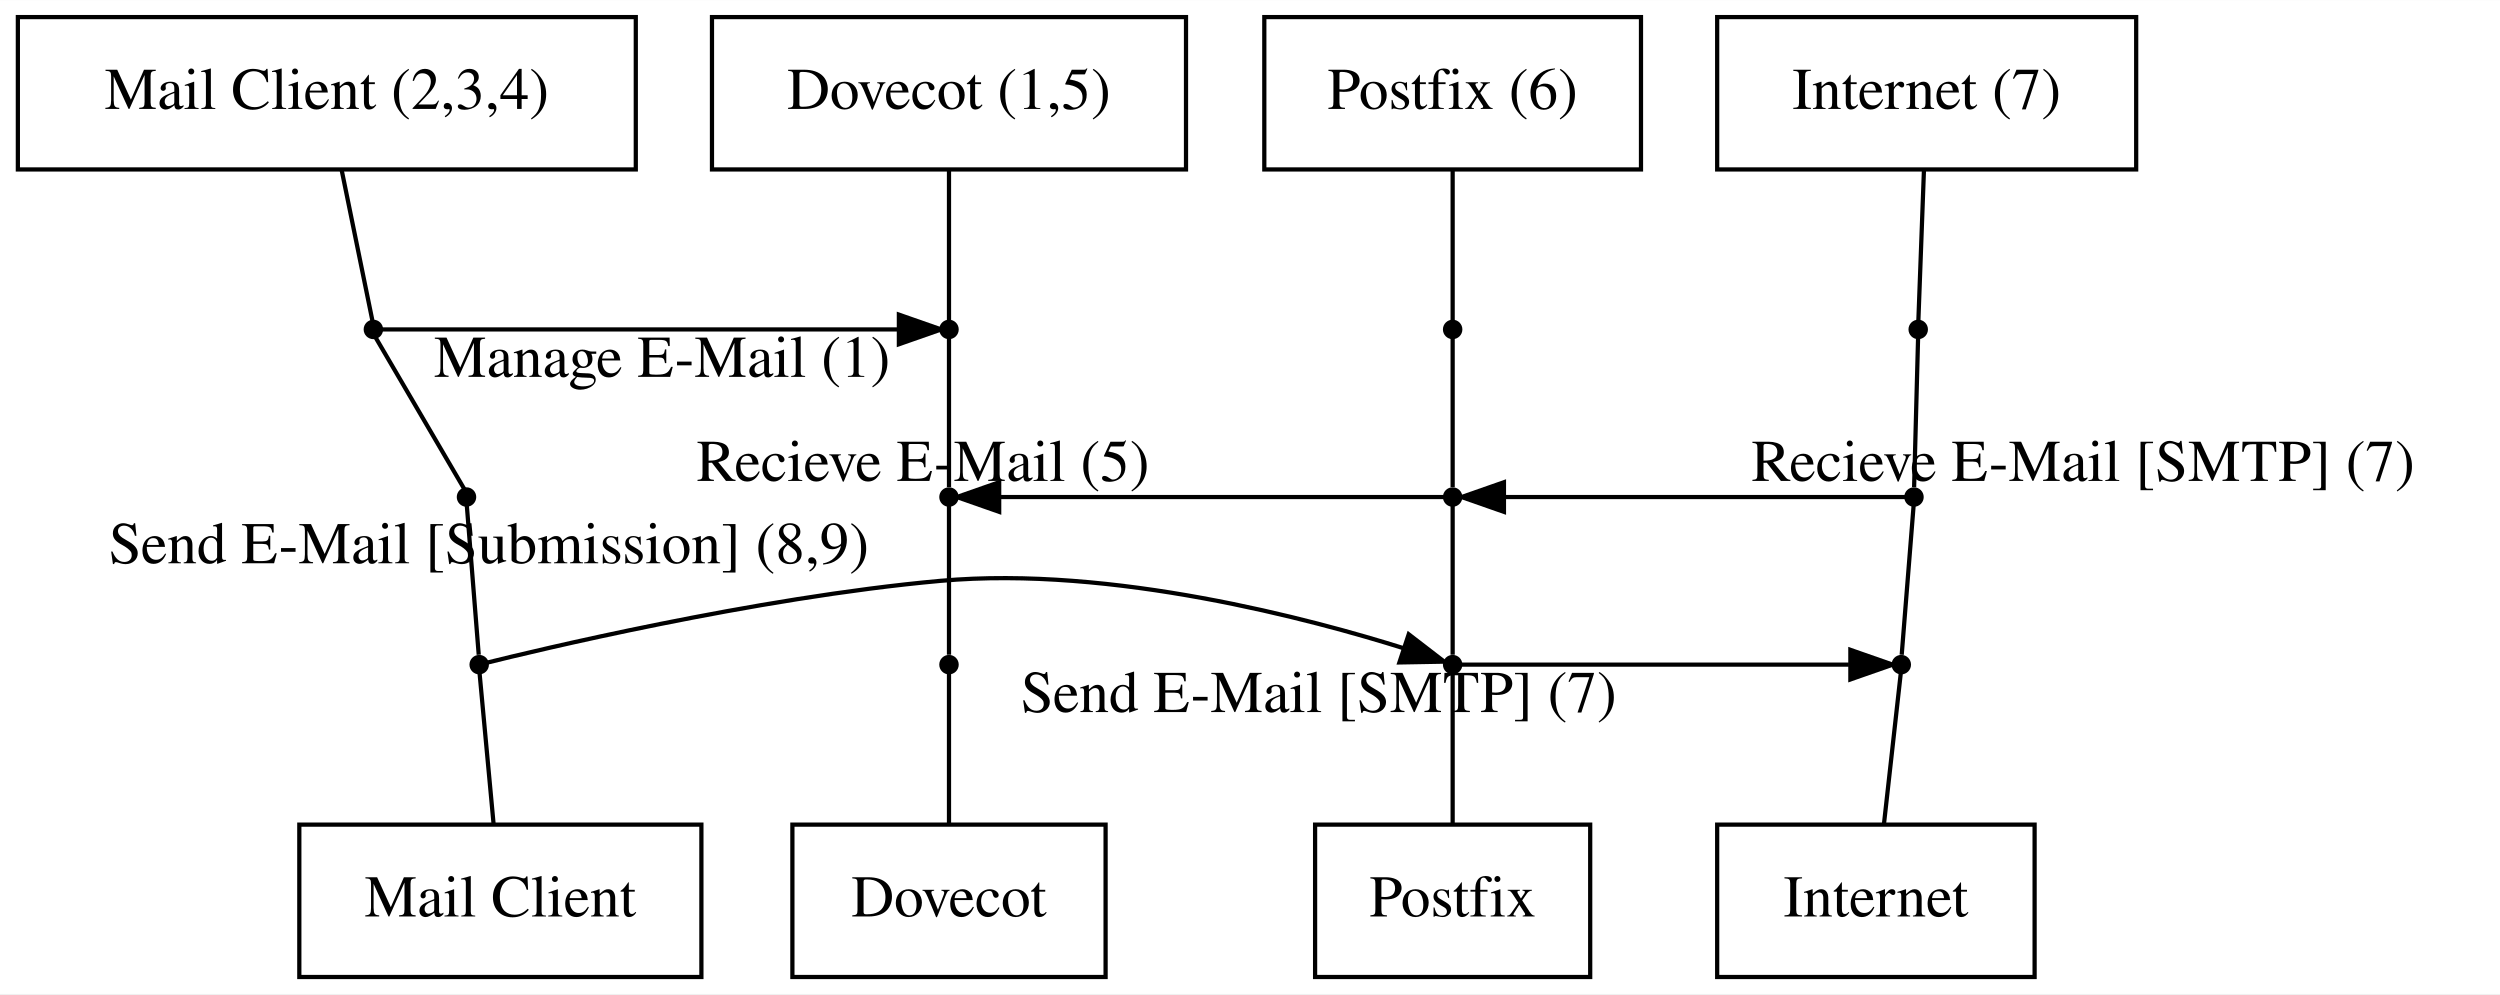
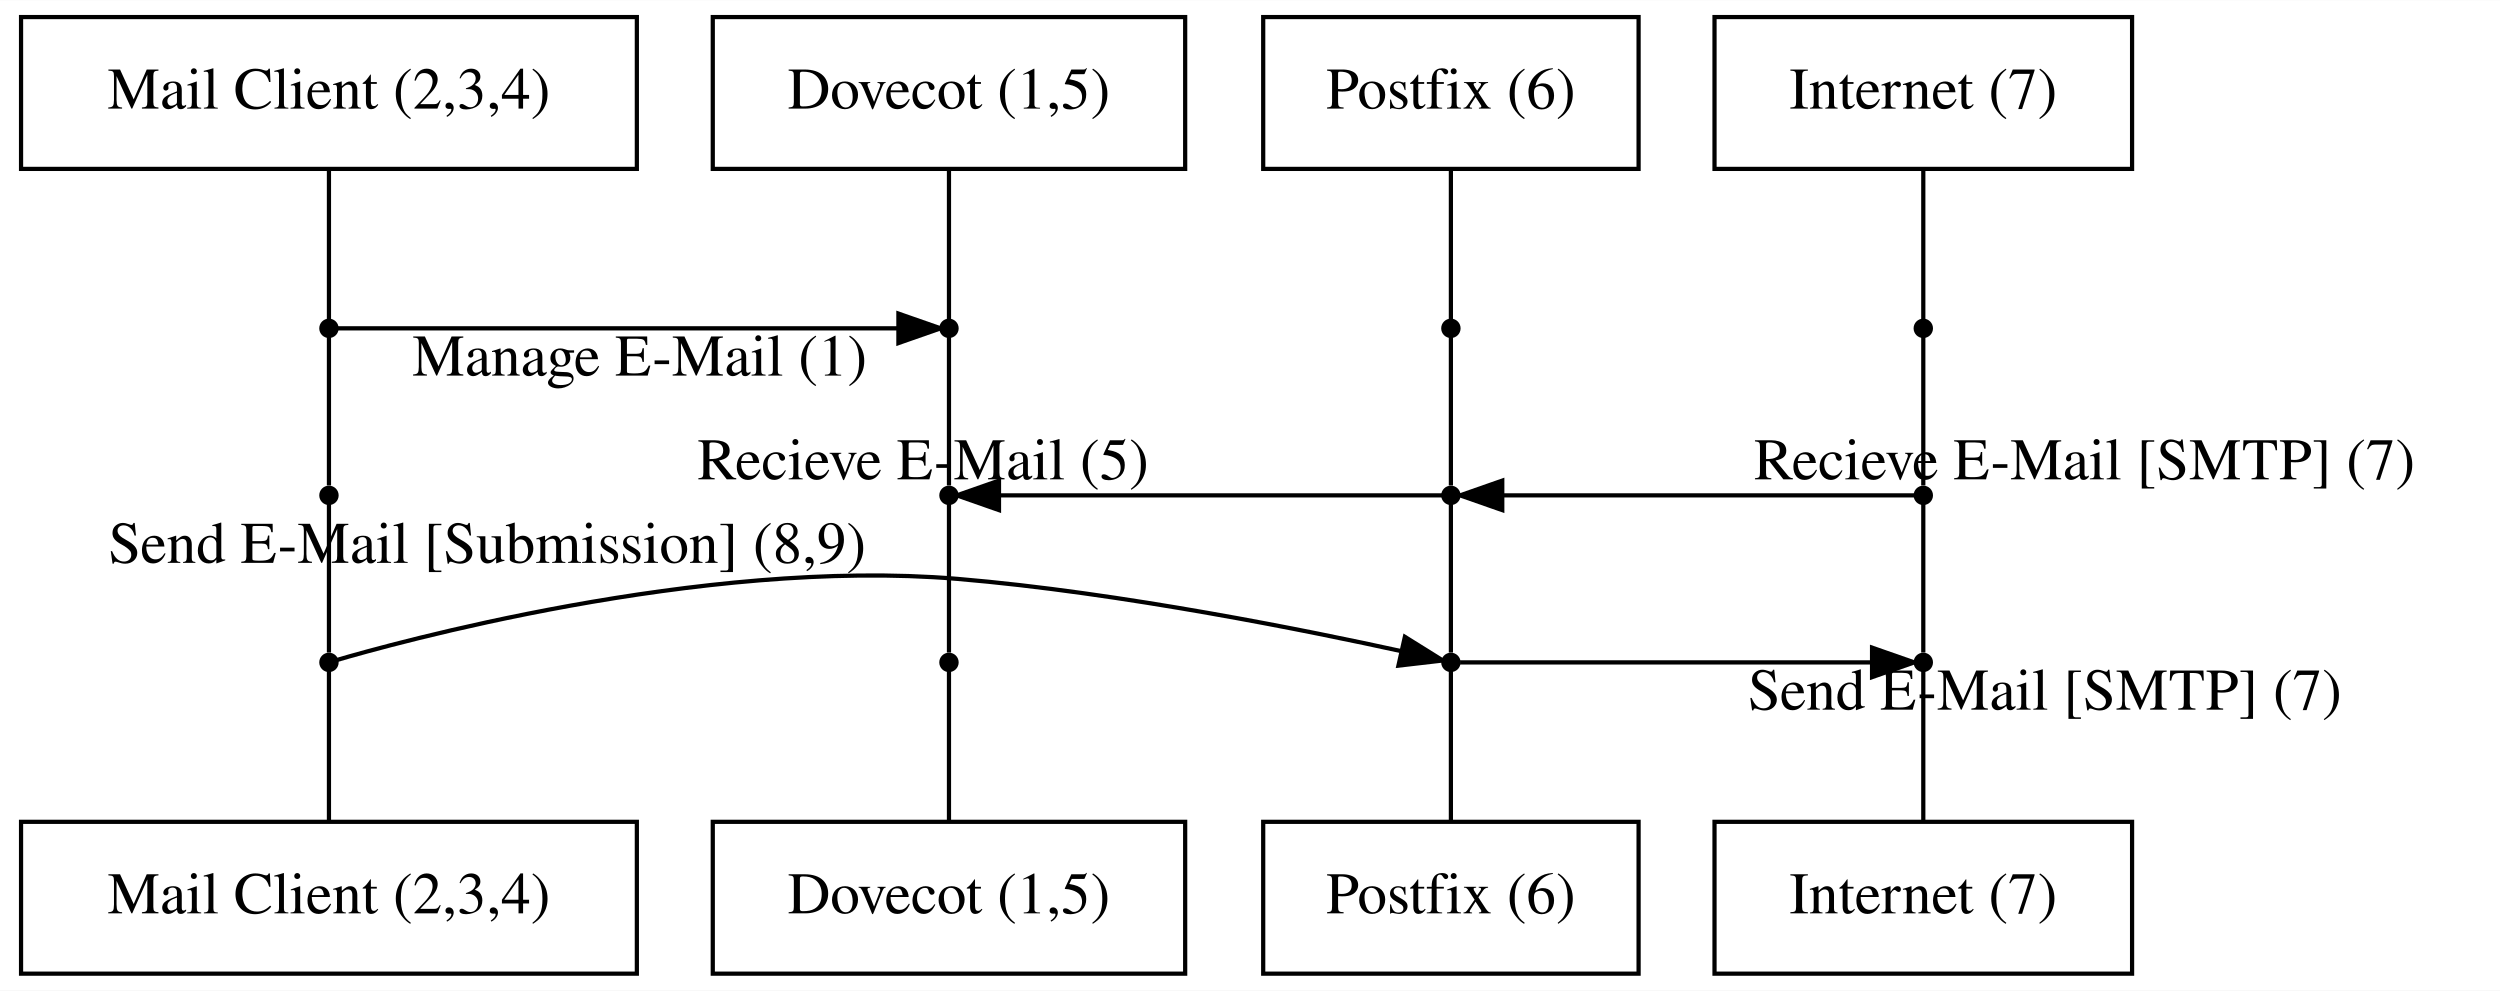
- <svg xmlns="http://www.w3.org/2000/svg" width="591pt" height="235pt" viewBox="0.00 0.00 590.68 234.80">
+ <svg xmlns="http://www.w3.org/2000/svg" width="593pt" height="235pt" viewBox="0.00 0.00 592.72 234.80">
  <g id="graph0" class="graph" transform="scale(1 1) rotate(0) translate(4 230.8)">
-     <polygon fill="white" stroke="transparent" points="-4,4 -4,-230.8 586.68,-230.8 586.68,4 -4,4" />
+     <polygon fill="white" stroke="transparent" points="-4,4 -4,-230.8 588.72,-230.8 588.72,4 -4,4" />
    <g id="node1" class="node">
-       <polygon fill="none" stroke="black" points="146.22,-226.8 0.22,-226.8 0.22,-190.8 146.22,-190.8 146.22,-226.8" />
-       <text text-anchor="middle" x="73.22" y="-205.1" font-family="Times,serif" font-size="14.00">Mail Client (2,3,4)</text>
+       <polygon fill="none" stroke="black" points="146.99,-226.8 0.99,-226.8 0.99,-190.8 146.99,-190.8 146.99,-226.8" />
+       <text text-anchor="middle" x="73.99" y="-205.1" font-family="Times,serif" font-size="14.00">Mail Client (2,3,4)</text>
    </g>
    <g id="node2" class="node">
-       <polygon fill="none" stroke="black" points="276.22,-226.8 164.22,-226.8 164.22,-190.8 276.22,-190.8 276.22,-226.8" />
-       <text text-anchor="middle" x="220.22" y="-205.1" font-family="Times,serif" font-size="14.00">Dovecot (1,5)</text>
+       <polygon fill="none" stroke="black" points="276.99,-226.8 164.99,-226.8 164.99,-190.8 276.99,-190.8 276.99,-226.8" />
+       <text text-anchor="middle" x="220.99" y="-205.1" font-family="Times,serif" font-size="14.00">Dovecot (1,5)</text>
    </g>
    <g id="node9" class="node">
-       <ellipse fill="black" stroke="black" cx="84.22" cy="-153" rx="1.8" ry="1.8" />
+       <ellipse fill="black" stroke="black" cx="73.99" cy="-153" rx="1.8" ry="1.8" />
    </g>
    <g id="edge7" class="edge">
-       <path fill="none" stroke="black" d="M76.7,-190.78C79.52,-176.99 83.16,-159.17 84.02,-154.93" />
+       <path fill="none" stroke="black" d="M73.99,-190.78C73.99,-176.99 73.99,-159.17 73.99,-154.93" />
    </g>
    <g id="node3" class="node">
-       <polygon fill="none" stroke="black" points="383.72,-226.8 294.72,-226.8 294.72,-190.8 383.72,-190.8 383.72,-226.8" />
-       <text text-anchor="middle" x="339.22" y="-205.1" font-family="Times,serif" font-size="14.00">Postfix (6)</text>
+       <polygon fill="none" stroke="black" points="384.49,-226.8 295.49,-226.8 295.49,-190.8 384.49,-190.8 384.49,-226.8" />
+       <text text-anchor="middle" x="339.99" y="-205.1" font-family="Times,serif" font-size="14.00">Postfix (6)</text>
    </g>
    <g id="node12" class="node">
-       <ellipse fill="black" stroke="black" cx="220.22" cy="-153" rx="1.8" ry="1.8" />
+       <ellipse fill="black" stroke="black" cx="220.99" cy="-153" rx="1.8" ry="1.8" />
    </g>
    <g id="edge11" class="edge">
-       <path fill="none" stroke="black" d="M220.22,-190.78C220.22,-176.99 220.22,-159.17 220.22,-154.93" />
+       <path fill="none" stroke="black" d="M220.99,-190.78C220.99,-176.99 220.99,-159.17 220.99,-154.93" />
    </g>
    <g id="node4" class="node">
-       <polygon fill="none" stroke="black" points="500.72,-226.8 401.72,-226.8 401.72,-190.8 500.72,-190.8 500.72,-226.8" />
-       <text text-anchor="middle" x="451.22" y="-205.1" font-family="Times,serif" font-size="14.00">Internet (7)</text>
+       <polygon fill="none" stroke="black" points="501.49,-226.8 402.49,-226.8 402.49,-190.8 501.49,-190.8 501.49,-226.8" />
+       <text text-anchor="middle" x="451.99" y="-205.1" font-family="Times,serif" font-size="14.00">Internet (7)</text>
    </g>
    <g id="node15" class="node">
-       <ellipse fill="black" stroke="black" cx="339.22" cy="-153" rx="1.8" ry="1.8" />
+       <ellipse fill="black" stroke="black" cx="339.99" cy="-153" rx="1.8" ry="1.8" />
    </g>
    <g id="edge15" class="edge">
-       <path fill="none" stroke="black" d="M339.22,-190.78C339.22,-176.99 339.22,-159.17 339.22,-154.93" />
+       <path fill="none" stroke="black" d="M339.99,-190.78C339.99,-176.99 339.99,-159.17 339.99,-154.93" />
    </g>
    <g id="node18" class="node">
-       <ellipse fill="black" stroke="black" cx="449.22" cy="-153" rx="1.8" ry="1.8" />
+       <ellipse fill="black" stroke="black" cx="451.99" cy="-153" rx="1.8" ry="1.8" />
    </g>
    <g id="edge19" class="edge">
-       <path fill="none" stroke="black" d="M450.58,-190.78C450.07,-176.99 449.41,-159.17 449.25,-154.93" />
+       <path fill="none" stroke="black" d="M451.99,-190.78C451.99,-176.99 451.99,-159.17 451.99,-154.93" />
    </g>
    <g id="node5" class="node">
-       <polygon fill="none" stroke="black" points="161.72,-36 66.72,-36 66.72,0 161.72,0 161.72,-36" />
-       <text text-anchor="middle" x="114.22" y="-14.3" font-family="Times,serif" font-size="14.00">Mail Client</text>
+       <polygon fill="none" stroke="black" points="146.99,-36 0.99,-36 0.99,0 146.99,0 146.99,-36" />
+       <text text-anchor="middle" x="73.99" y="-14.3" font-family="Times,serif" font-size="14.00">Mail Client (2,3,4)</text>
    </g>
    <g id="node6" class="node">
-       <polygon fill="none" stroke="black" points="257.22,-36 183.22,-36 183.22,0 257.22,0 257.22,-36" />
-       <text text-anchor="middle" x="220.22" y="-14.3" font-family="Times,serif" font-size="14.00">Dovecot</text>
+       <polygon fill="none" stroke="black" points="276.99,-36 164.99,-36 164.99,0 276.99,0 276.99,-36" />
+       <text text-anchor="middle" x="220.99" y="-14.3" font-family="Times,serif" font-size="14.00">Dovecot (1,5)</text>
    </g>
    <g id="node7" class="node">
-       <polygon fill="none" stroke="black" points="371.72,-36 306.72,-36 306.72,0 371.72,0 371.72,-36" />
-       <text text-anchor="middle" x="339.22" y="-14.3" font-family="Times,serif" font-size="14.00">Postfix</text>
+       <polygon fill="none" stroke="black" points="384.49,-36 295.49,-36 295.49,0 384.49,0 384.49,-36" />
+       <text text-anchor="middle" x="339.99" y="-14.3" font-family="Times,serif" font-size="14.00">Postfix (6)</text>
    </g>
    <g id="node8" class="node">
-       <polygon fill="none" stroke="black" points="476.72,-36 401.72,-36 401.72,0 476.72,0 476.72,-36" />
-       <text text-anchor="middle" x="439.22" y="-14.3" font-family="Times,serif" font-size="14.00">Internet</text>
+       <polygon fill="none" stroke="black" points="501.49,-36 402.49,-36 402.49,0 501.49,0 501.49,-36" />
+       <text text-anchor="middle" x="451.99" y="-14.3" font-family="Times,serif" font-size="14.00">Internet (7)</text>
    </g>
    <g id="node10" class="node">
-       <ellipse fill="black" stroke="black" cx="106.22" cy="-113.4" rx="1.8" ry="1.8" />
+       <ellipse fill="black" stroke="black" cx="73.99" cy="-113.4" rx="1.8" ry="1.8" />
    </g>
    <g id="edge8" class="edge">
-       <path fill="none" stroke="black" d="M84.76,-151.07C87.83,-145.82 102.96,-119.97 105.77,-115.17" />
+       <path fill="none" stroke="black" d="M73.99,-151.07C73.99,-146 73.99,-121.73 73.99,-115.74" />
    </g>
    <g id="edge23" class="edge">
-       <path fill="none" stroke="black" d="M86.08,-153C126.82,-153 167.56,-153 208.3,-153" />
-       <polygon fill="black" stroke="black" points="208.38,-156.5 218.38,-153 208.38,-149.5 208.38,-156.5" />
-       <text text-anchor="middle" x="152.44" y="-141.8" font-family="Times,serif" font-size="14.00">Manage E-Mail (1)</text>
+       <path fill="none" stroke="black" d="M76,-153C120.31,-153 164.63,-153 208.95,-153" />
+       <polygon fill="black" stroke="black" points="209,-156.5 219,-153 209,-149.5 209,-156.5" />
+       <text text-anchor="middle" x="147.67" y="-141.8" font-family="Times,serif" font-size="14.00">Manage E-Mail (1)</text>
    </g>
    <g id="node11" class="node">
-       <ellipse fill="black" stroke="black" cx="109.22" cy="-73.8" rx="1.8" ry="1.8" />
+       <ellipse fill="black" stroke="black" cx="73.99" cy="-73.8" rx="1.8" ry="1.8" />
    </g>
    <g id="edge9" class="edge">
-       <path fill="none" stroke="black" d="M106.29,-111.47C106.69,-106.4 108.63,-82.13 109.11,-76.14" />
+       <path fill="none" stroke="black" d="M73.99,-111.47C73.99,-106.4 73.99,-82.13 73.99,-76.14" />
    </g>
    <g id="edge10" class="edge">
-       <path fill="none" stroke="black" d="M109.3,-71.87C109.69,-67.65 111.33,-50.02 112.61,-36.26" />
+       <path fill="none" stroke="black" d="M73.99,-71.87C73.99,-67.65 73.99,-50.02 73.99,-36.26" />
    </g>
    <g id="node17" class="node">
-       <ellipse fill="black" stroke="black" cx="339.22" cy="-73.8" rx="1.8" ry="1.8" />
+       <ellipse fill="black" stroke="black" cx="339.99" cy="-73.8" rx="1.8" ry="1.8" />
    </g>
    <g id="edge26" class="edge">
-       <path fill="none" stroke="black" d="M111,-74.25C121.28,-76.81 174.16,-89.63 218.22,-93.6 258.79,-97.25 306.32,-84.38 327.73,-77.65" />
-       <polygon fill="black" stroke="black" points="328.84,-80.97 337.23,-74.51 326.64,-74.32 328.84,-80.97" />
-       <text text-anchor="middle" x="111.5" y="-97.75" font-family="Times,serif" font-size="14.00">Send E-Mail [Submission] (8,9)</text>
+       <path fill="none" stroke="black" d="M75.75,-74.33C88.04,-77.94 162.14,-98.71 222.99,-93.6 261.9,-90.33 307.34,-81.05 328.3,-76.45" />
+       <polygon fill="black" stroke="black" points="329.08,-79.86 338.07,-74.25 327.55,-73.03 329.08,-79.86" />
+       <text text-anchor="middle" x="111.5" y="-97.4" font-family="Times,serif" font-size="14.00">Send E-Mail [Submission] (8,9)</text>
    </g>
    <g id="node13" class="node">
-       <ellipse fill="black" stroke="black" cx="220.22" cy="-113.4" rx="1.8" ry="1.8" />
+       <ellipse fill="black" stroke="black" cx="220.99" cy="-113.4" rx="1.8" ry="1.8" />
    </g>
    <g id="edge12" class="edge">
-       <path fill="none" stroke="black" d="M220.22,-151.07C220.22,-146 220.22,-121.73 220.22,-115.74" />
+       <path fill="none" stroke="black" d="M220.99,-151.07C220.99,-146 220.99,-121.73 220.99,-115.74" />
    </g>
    <g id="node14" class="node">
-       <ellipse fill="black" stroke="black" cx="220.22" cy="-73.8" rx="1.8" ry="1.8" />
+       <ellipse fill="black" stroke="black" cx="220.99" cy="-73.8" rx="1.8" ry="1.8" />
    </g>
    <g id="edge13" class="edge">
-       <path fill="none" stroke="black" d="M220.22,-111.47C220.22,-106.4 220.22,-82.13 220.22,-76.14" />
+       <path fill="none" stroke="black" d="M220.99,-111.47C220.99,-106.4 220.99,-82.13 220.99,-76.14" />
    </g>
    <g id="edge14" class="edge">
-       <path fill="none" stroke="black" d="M220.22,-71.87C220.22,-67.65 220.22,-50.02 220.22,-36.26" />
+       <path fill="none" stroke="black" d="M220.99,-71.87C220.99,-67.65 220.99,-50.02 220.99,-36.26" />
    </g>
    <g id="node16" class="node">
-       <ellipse fill="black" stroke="black" cx="339.22" cy="-113.4" rx="1.8" ry="1.8" />
+       <ellipse fill="black" stroke="black" cx="339.99" cy="-113.4" rx="1.8" ry="1.8" />
    </g>
    <g id="edge16" class="edge">
-       <path fill="none" stroke="black" d="M339.22,-151.07C339.22,-146 339.22,-121.73 339.22,-115.74" />
+       <path fill="none" stroke="black" d="M339.99,-151.07C339.99,-146 339.99,-121.73 339.99,-115.74" />
    </g>
    <g id="edge24" class="edge">
-       <path fill="none" stroke="black" d="M337.39,-113.4C302.4,-113.4 267.42,-113.4 232.44,-113.4" />
-       <polygon fill="black" stroke="black" points="232.08,-109.9 222.08,-113.4 232.08,-116.9 232.08,-109.9" />
-       <text text-anchor="middle" x="214.08" y="-117.2" font-family="Times,serif" font-size="14.00">Recieve E-Mail (5)</text>
+       <path fill="none" stroke="black" d="M338.16,-113.4C303.17,-113.4 268.19,-113.4 233.21,-113.4" />
+       <polygon fill="black" stroke="black" points="232.85,-109.9 222.85,-113.4 232.85,-116.9 232.85,-109.9" />
+       <text text-anchor="middle" x="214.85" y="-117.2" font-family="Times,serif" font-size="14.00">Recieve E-Mail (5)</text>
    </g>
    <g id="edge17" class="edge">
-       <path fill="none" stroke="black" d="M339.22,-111.47C339.22,-106.4 339.22,-82.13 339.22,-76.14" />
+       <path fill="none" stroke="black" d="M339.99,-111.47C339.99,-106.4 339.99,-82.13 339.99,-76.14" />
    </g>
    <g id="edge18" class="edge">
-       <path fill="none" stroke="black" d="M339.22,-71.87C339.22,-67.65 339.22,-50.02 339.22,-36.26" />
+       <path fill="none" stroke="black" d="M339.99,-71.87C339.99,-67.65 339.99,-50.02 339.99,-36.26" />
    </g>
    <g id="node20" class="node">
-       <ellipse fill="black" stroke="black" cx="445.22" cy="-73.8" rx="1.8" ry="1.8" />
+       <ellipse fill="black" stroke="black" cx="451.99" cy="-73.8" rx="1.8" ry="1.8" />
    </g>
    <g id="edge27" class="edge">
-       <path fill="none" stroke="black" d="M341.29,-73.8C371.8,-73.8 402.32,-73.8 432.84,-73.8" />
-       <polygon fill="black" stroke="black" points="433.19,-77.3 443.19,-73.8 433.19,-70.3 433.19,-77.3" />
-       <text text-anchor="middle" x="307.57" y="-62.6" font-family="Times,serif" font-size="14.00">Send E-Mail [SMTP] (7)</text>
+       <path fill="none" stroke="black" d="M342.17,-73.8C374.7,-73.8 407.22,-73.8 439.75,-73.8" />
+       <polygon fill="black" stroke="black" points="439.84,-77.3 449.84,-73.8 439.84,-70.3 439.84,-77.3" />
+       <text text-anchor="middle" x="480.8" y="-62.6" font-family="Times,serif" font-size="14.00">Send E-Mail [SMTP] (7)</text>
    </g>
    <g id="node19" class="node">
-       <ellipse fill="black" stroke="black" cx="448.22" cy="-113.4" rx="1.8" ry="1.8" />
+       <ellipse fill="black" stroke="black" cx="451.99" cy="-113.4" rx="1.8" ry="1.8" />
    </g>
    <g id="edge20" class="edge">
-       <path fill="none" stroke="black" d="M449.19,-151.07C449.06,-146 448.41,-121.73 448.25,-115.74" />
+       <path fill="none" stroke="black" d="M451.99,-151.07C451.99,-146 451.99,-121.73 451.99,-115.74" />
    </g>
    <g id="edge25" class="edge">
-       <path fill="none" stroke="black" d="M446.13,-113.4C414.61,-113.4 383.09,-113.4 351.58,-113.4" />
-       <polygon fill="black" stroke="black" points="351.34,-109.9 341.34,-113.4 351.34,-116.9 351.34,-109.9" />
-       <text text-anchor="middle" x="488.18" y="-117.2" font-family="Times,serif" font-size="14.00">Recieve E-Mail [SMTP] (7)</text>
+       <path fill="none" stroke="black" d="M449.84,-113.4C417.32,-113.4 384.79,-113.4 352.27,-113.4" />
+       <polygon fill="black" stroke="black" points="352.17,-109.9 342.17,-113.4 352.17,-116.9 352.17,-109.9" />
+       <text text-anchor="middle" x="490.22" y="-117.2" font-family="Times,serif" font-size="14.00">Recieve E-Mail [SMTP] (7)</text>
    </g>
    <g id="edge21" class="edge">
-       <path fill="none" stroke="black" d="M448.14,-111.47C447.74,-106.4 445.8,-82.13 445.32,-76.14" />
+       <path fill="none" stroke="black" d="M451.99,-111.47C451.99,-106.4 451.99,-82.13 451.99,-76.14" />
    </g>
    <g id="edge22" class="edge">
-       <path fill="none" stroke="black" d="M445.11,-71.87C444.64,-67.65 442.67,-50.02 441.14,-36.26" />
+       <path fill="none" stroke="black" d="M451.99,-71.87C451.99,-67.65 451.99,-50.02 451.99,-36.26" />
    </g>
  </g>
</svg>
